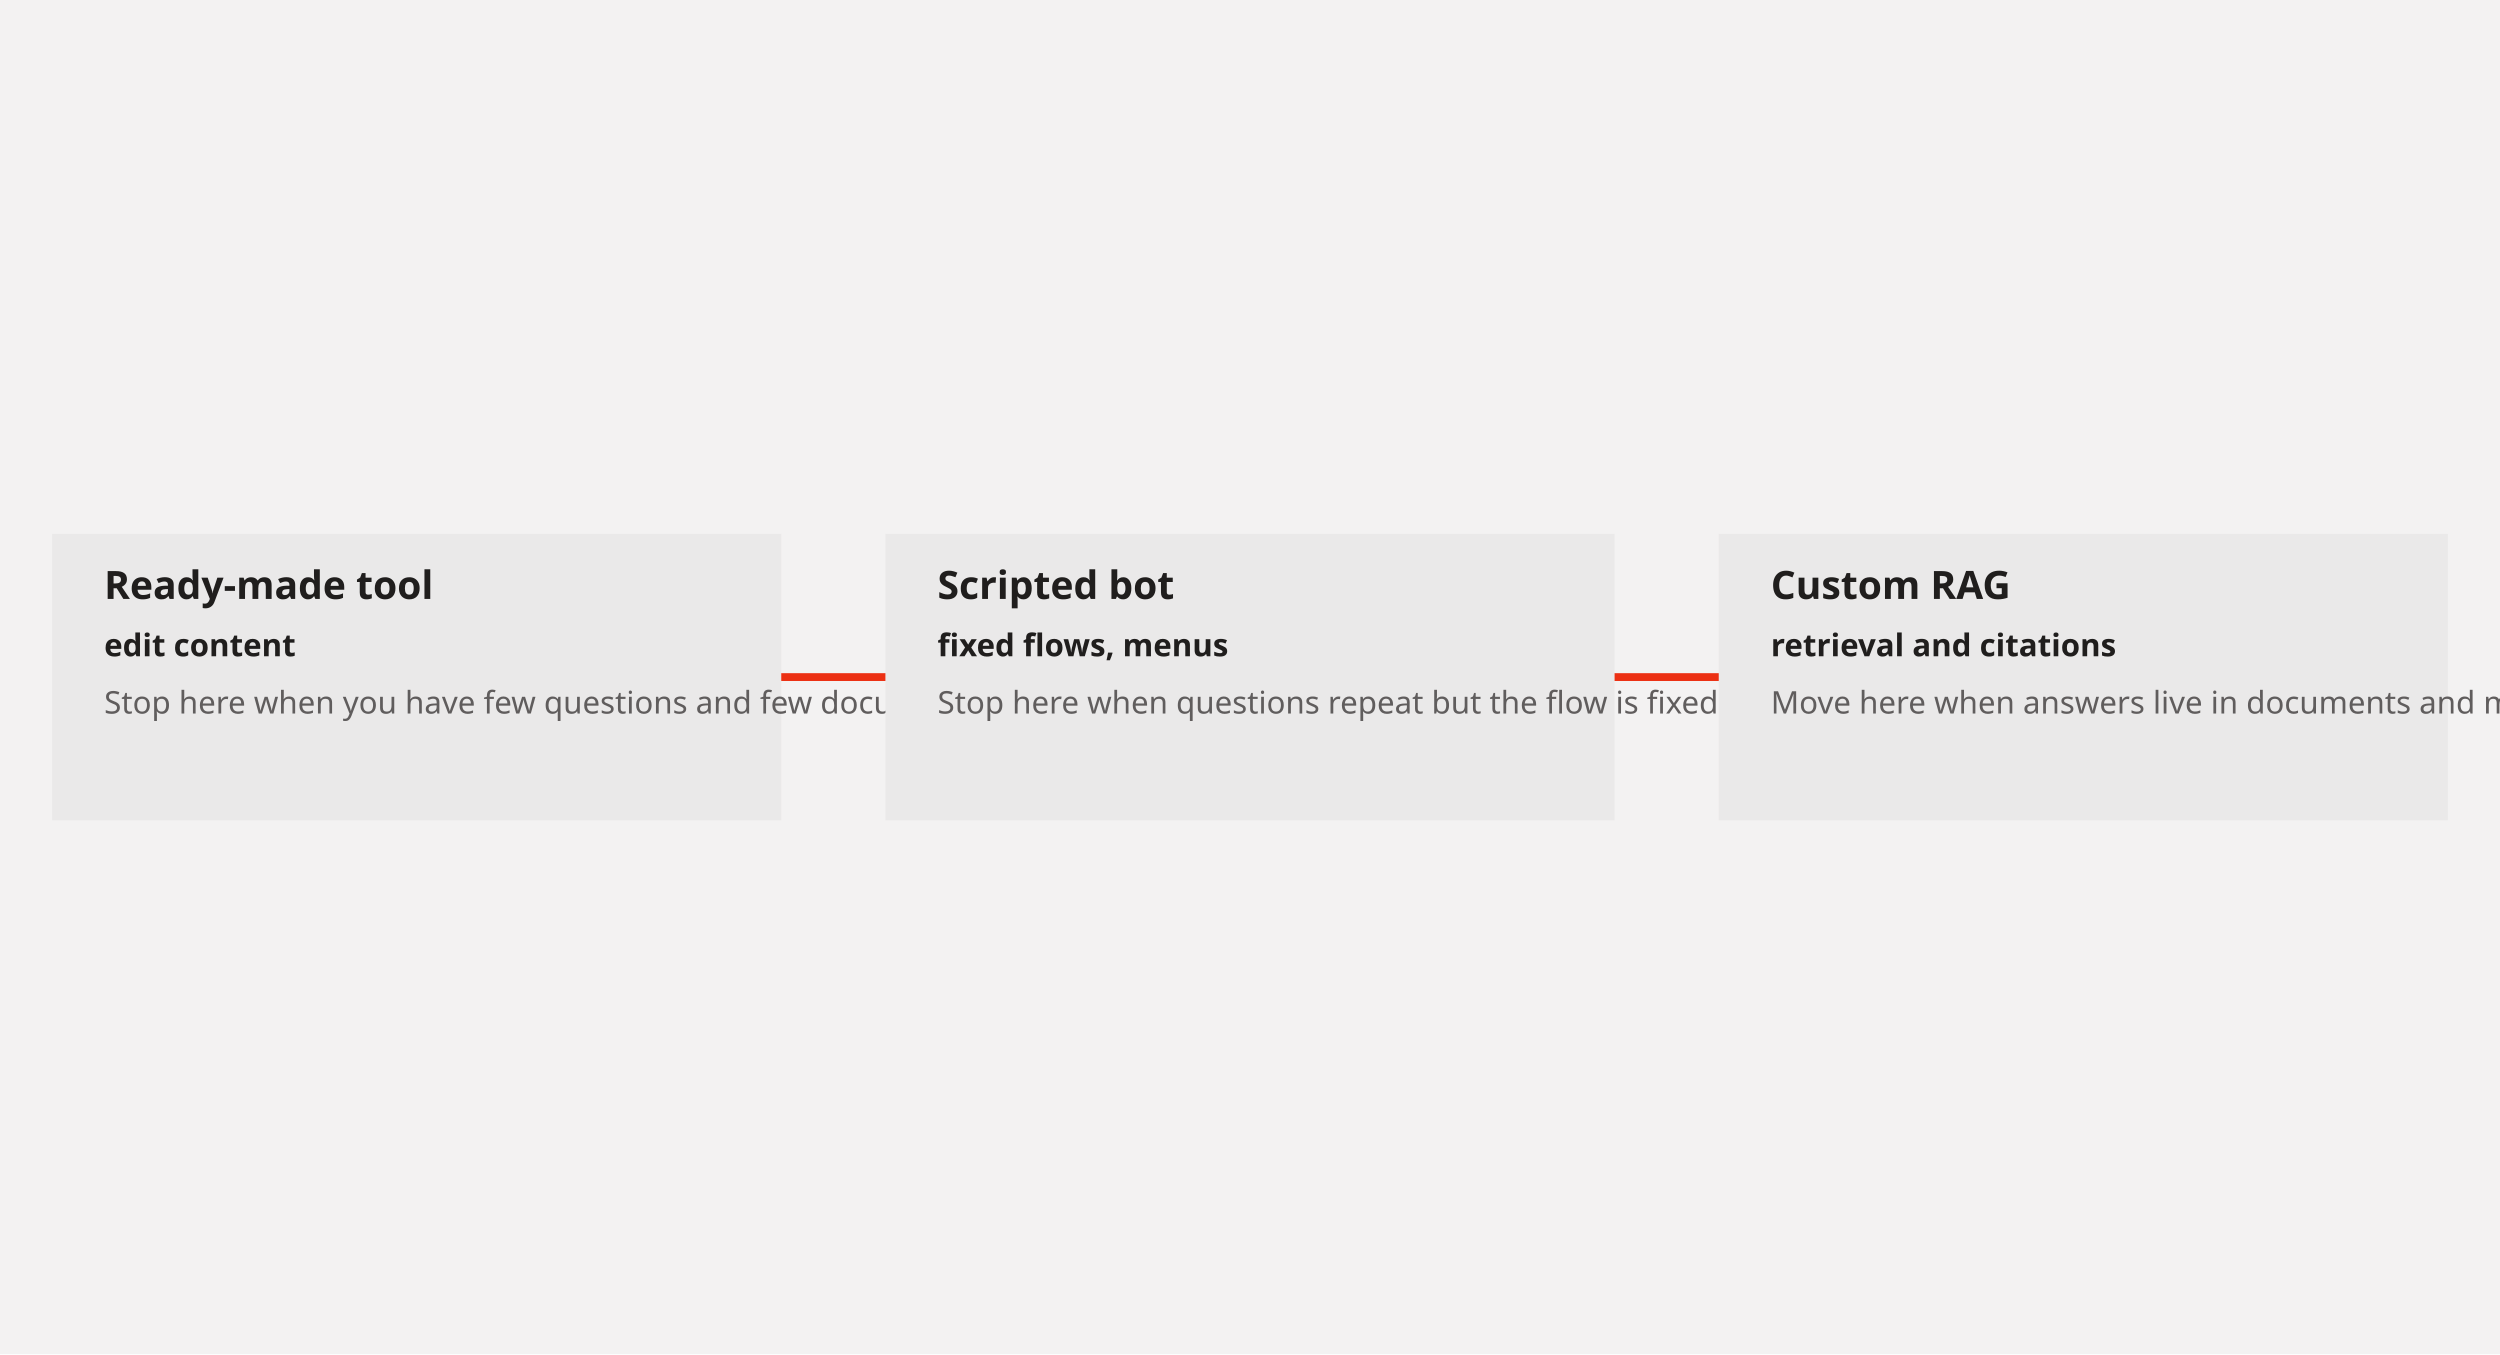
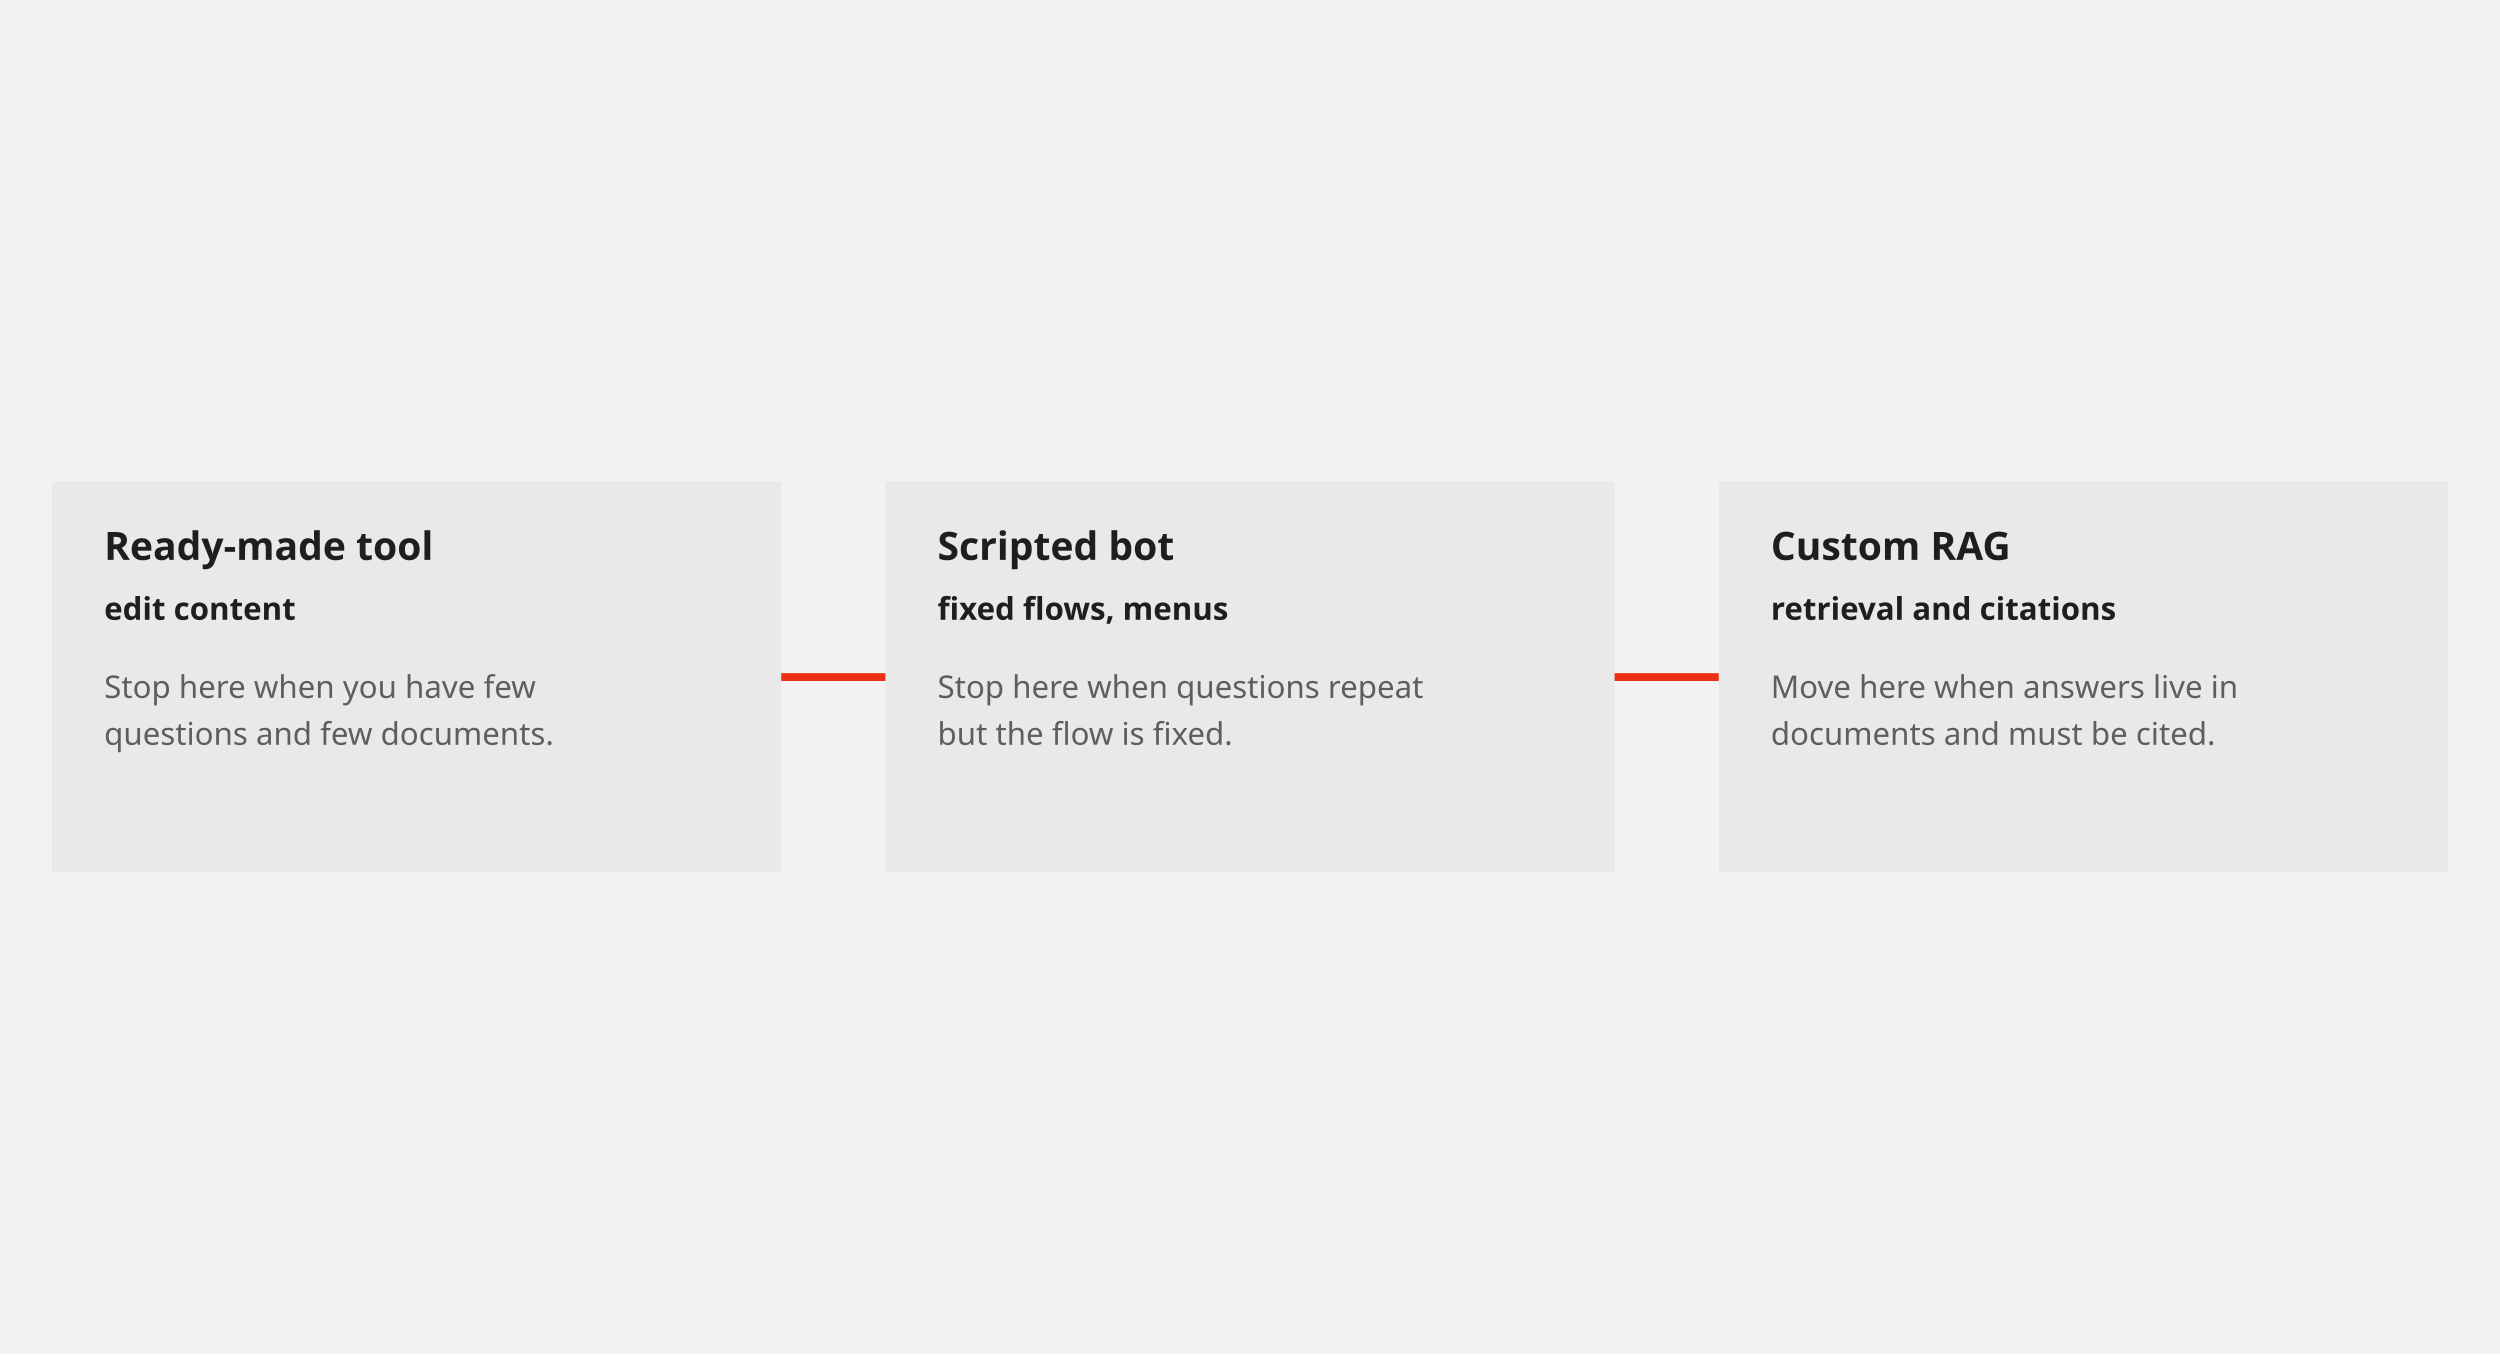
<svg xmlns="http://www.w3.org/2000/svg" viewBox="0 0 960 520" width="960" height="520" role="img" aria-labelledby="ttl dsc" font-family="Archivo, Segoe UI, system-ui, sans-serif">
  <rect width="960" height="520" fill="#f3f2f2" />
-   <rect x="20" y="205" width="280" height="110" fill="#eae9e9" />
-   <text x="40" y="230" font-size="15" font-weight="700" fill="#201e1d">Ready-made tool</text>
-   <text x="40" y="252" font-size="12" font-weight="700" fill="#201e1d">edit content</text>
-   <text x="40" y="274" font-size="12" fill="#605d5d">Stop here when you have few questions and few documents.</text>
-   <rect x="340" y="205" width="280" height="110" fill="#eae9e9" />
-   <text x="360" y="230" font-size="15" font-weight="700" fill="#201e1d">Scripted bot</text>
-   <text x="360" y="252" font-size="12" font-weight="700" fill="#201e1d">fixed flows, menus</text>
-   <text x="360" y="274" font-size="12" fill="#605d5d">Stop here when questions repeat but the flow is fixed.</text>
-   <rect x="660" y="205" width="280" height="110" fill="#eae9e9" />
-   <text x="680" y="230" font-size="15" font-weight="700" fill="#201e1d">Custom RAG</text>
-   <text x="680" y="252" font-size="12" font-weight="700" fill="#201e1d">retrieval and citations</text>
-   <text x="680" y="274" font-size="12" fill="#605d5d">Move here when answers live in documents and must be cited.</text>
+   <rect x="20" y="185" width="280" height="150" fill="#eae9e9" />
+   <text x="40" y="215" font-size="15" font-weight="700" fill="#201e1d">Ready-made tool</text>
+   <text x="40" y="238" font-size="12" font-weight="700" fill="#201e1d">edit content</text>
+   <text x="40" y="268" font-size="12" fill="#605d5d">Stop here when you have few</text>
+   <text x="40" y="286" font-size="12" fill="#605d5d">questions and few documents.</text>
+   <rect x="340" y="185" width="280" height="150" fill="#eae9e9" />
+   <text x="360" y="215" font-size="15" font-weight="700" fill="#201e1d">Scripted bot</text>
+   <text x="360" y="238" font-size="12" font-weight="700" fill="#201e1d">fixed flows, menus</text>
+   <text x="360" y="268" font-size="12" fill="#605d5d">Stop here when questions repeat</text>
+   <text x="360" y="286" font-size="12" fill="#605d5d">but the flow is fixed.</text>
+   <rect x="660" y="185" width="280" height="150" fill="#eae9e9" />
+   <text x="680" y="215" font-size="15" font-weight="700" fill="#201e1d">Custom RAG</text>
+   <text x="680" y="238" font-size="12" font-weight="700" fill="#201e1d">retrieval and citations</text>
+   <text x="680" y="268" font-size="12" fill="#605d5d">Move here when answers live in</text>
+   <text x="680" y="286" font-size="12" fill="#605d5d">documents and must be cited.</text>
  <line x1="300" y1="260" x2="340" y2="260" stroke="#ec3013" stroke-width="3" />
  <line x1="620" y1="260" x2="660" y2="260" stroke="#ec3013" stroke-width="3" />
</svg>
